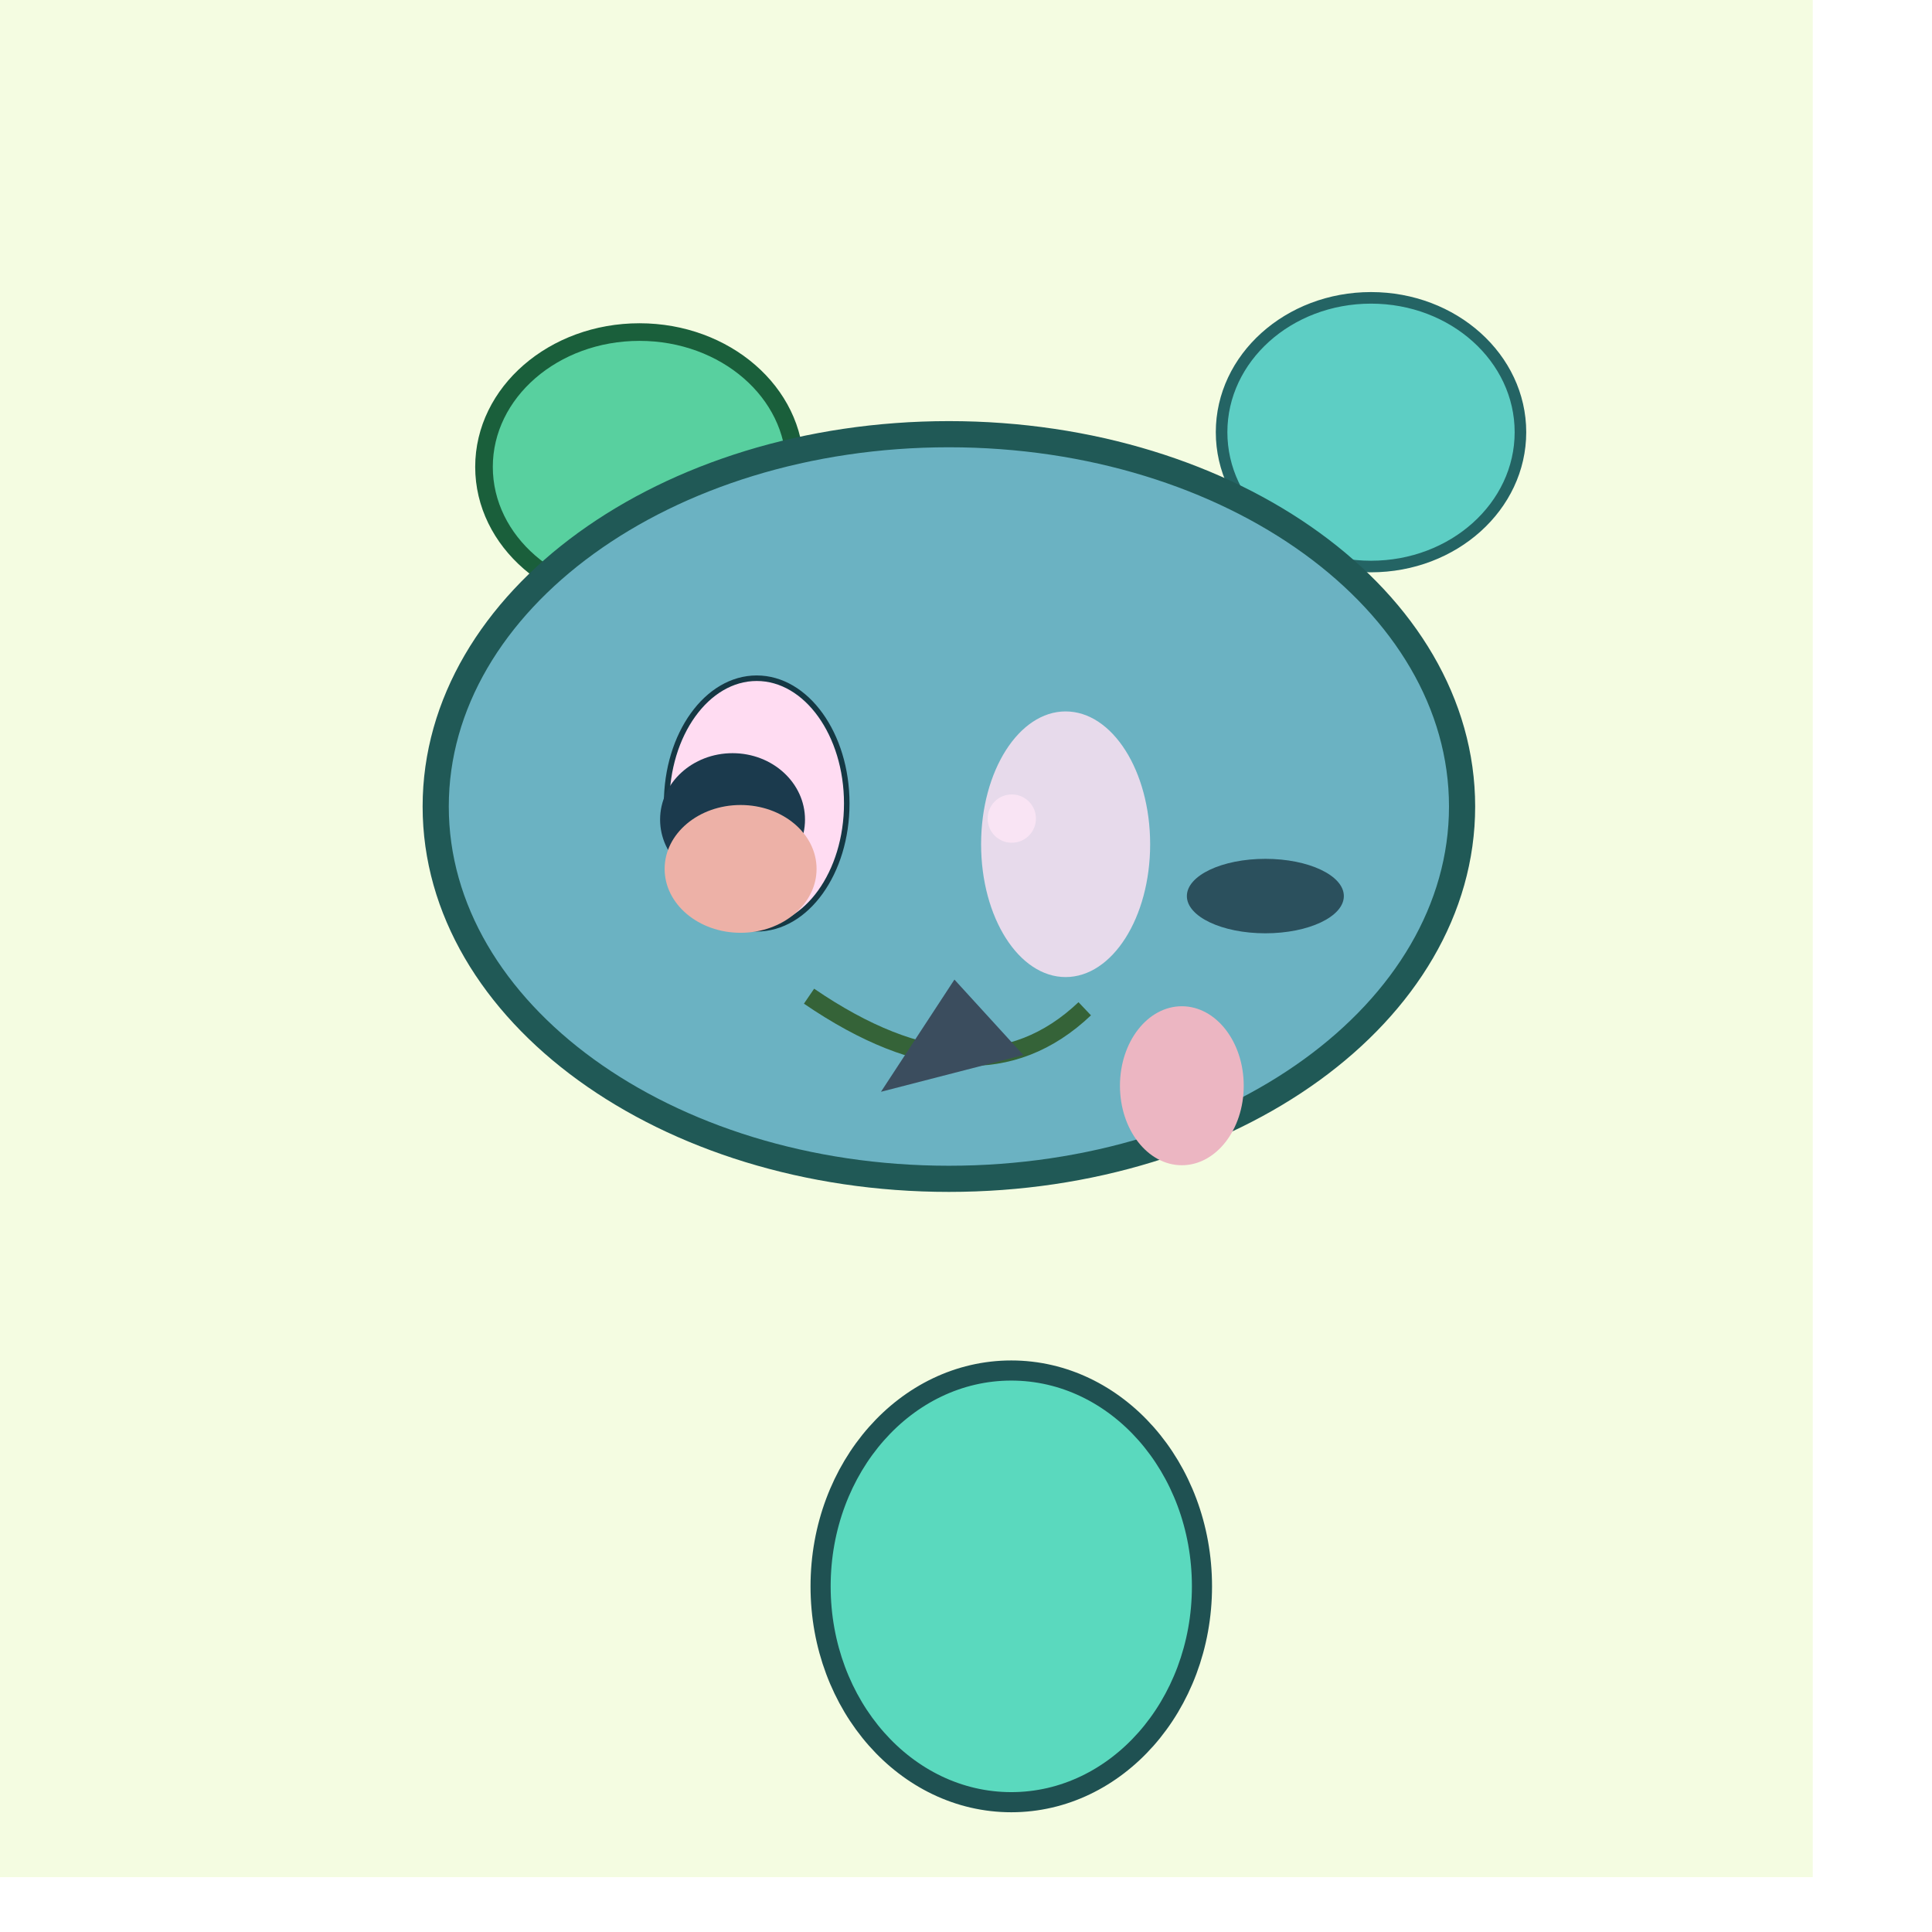
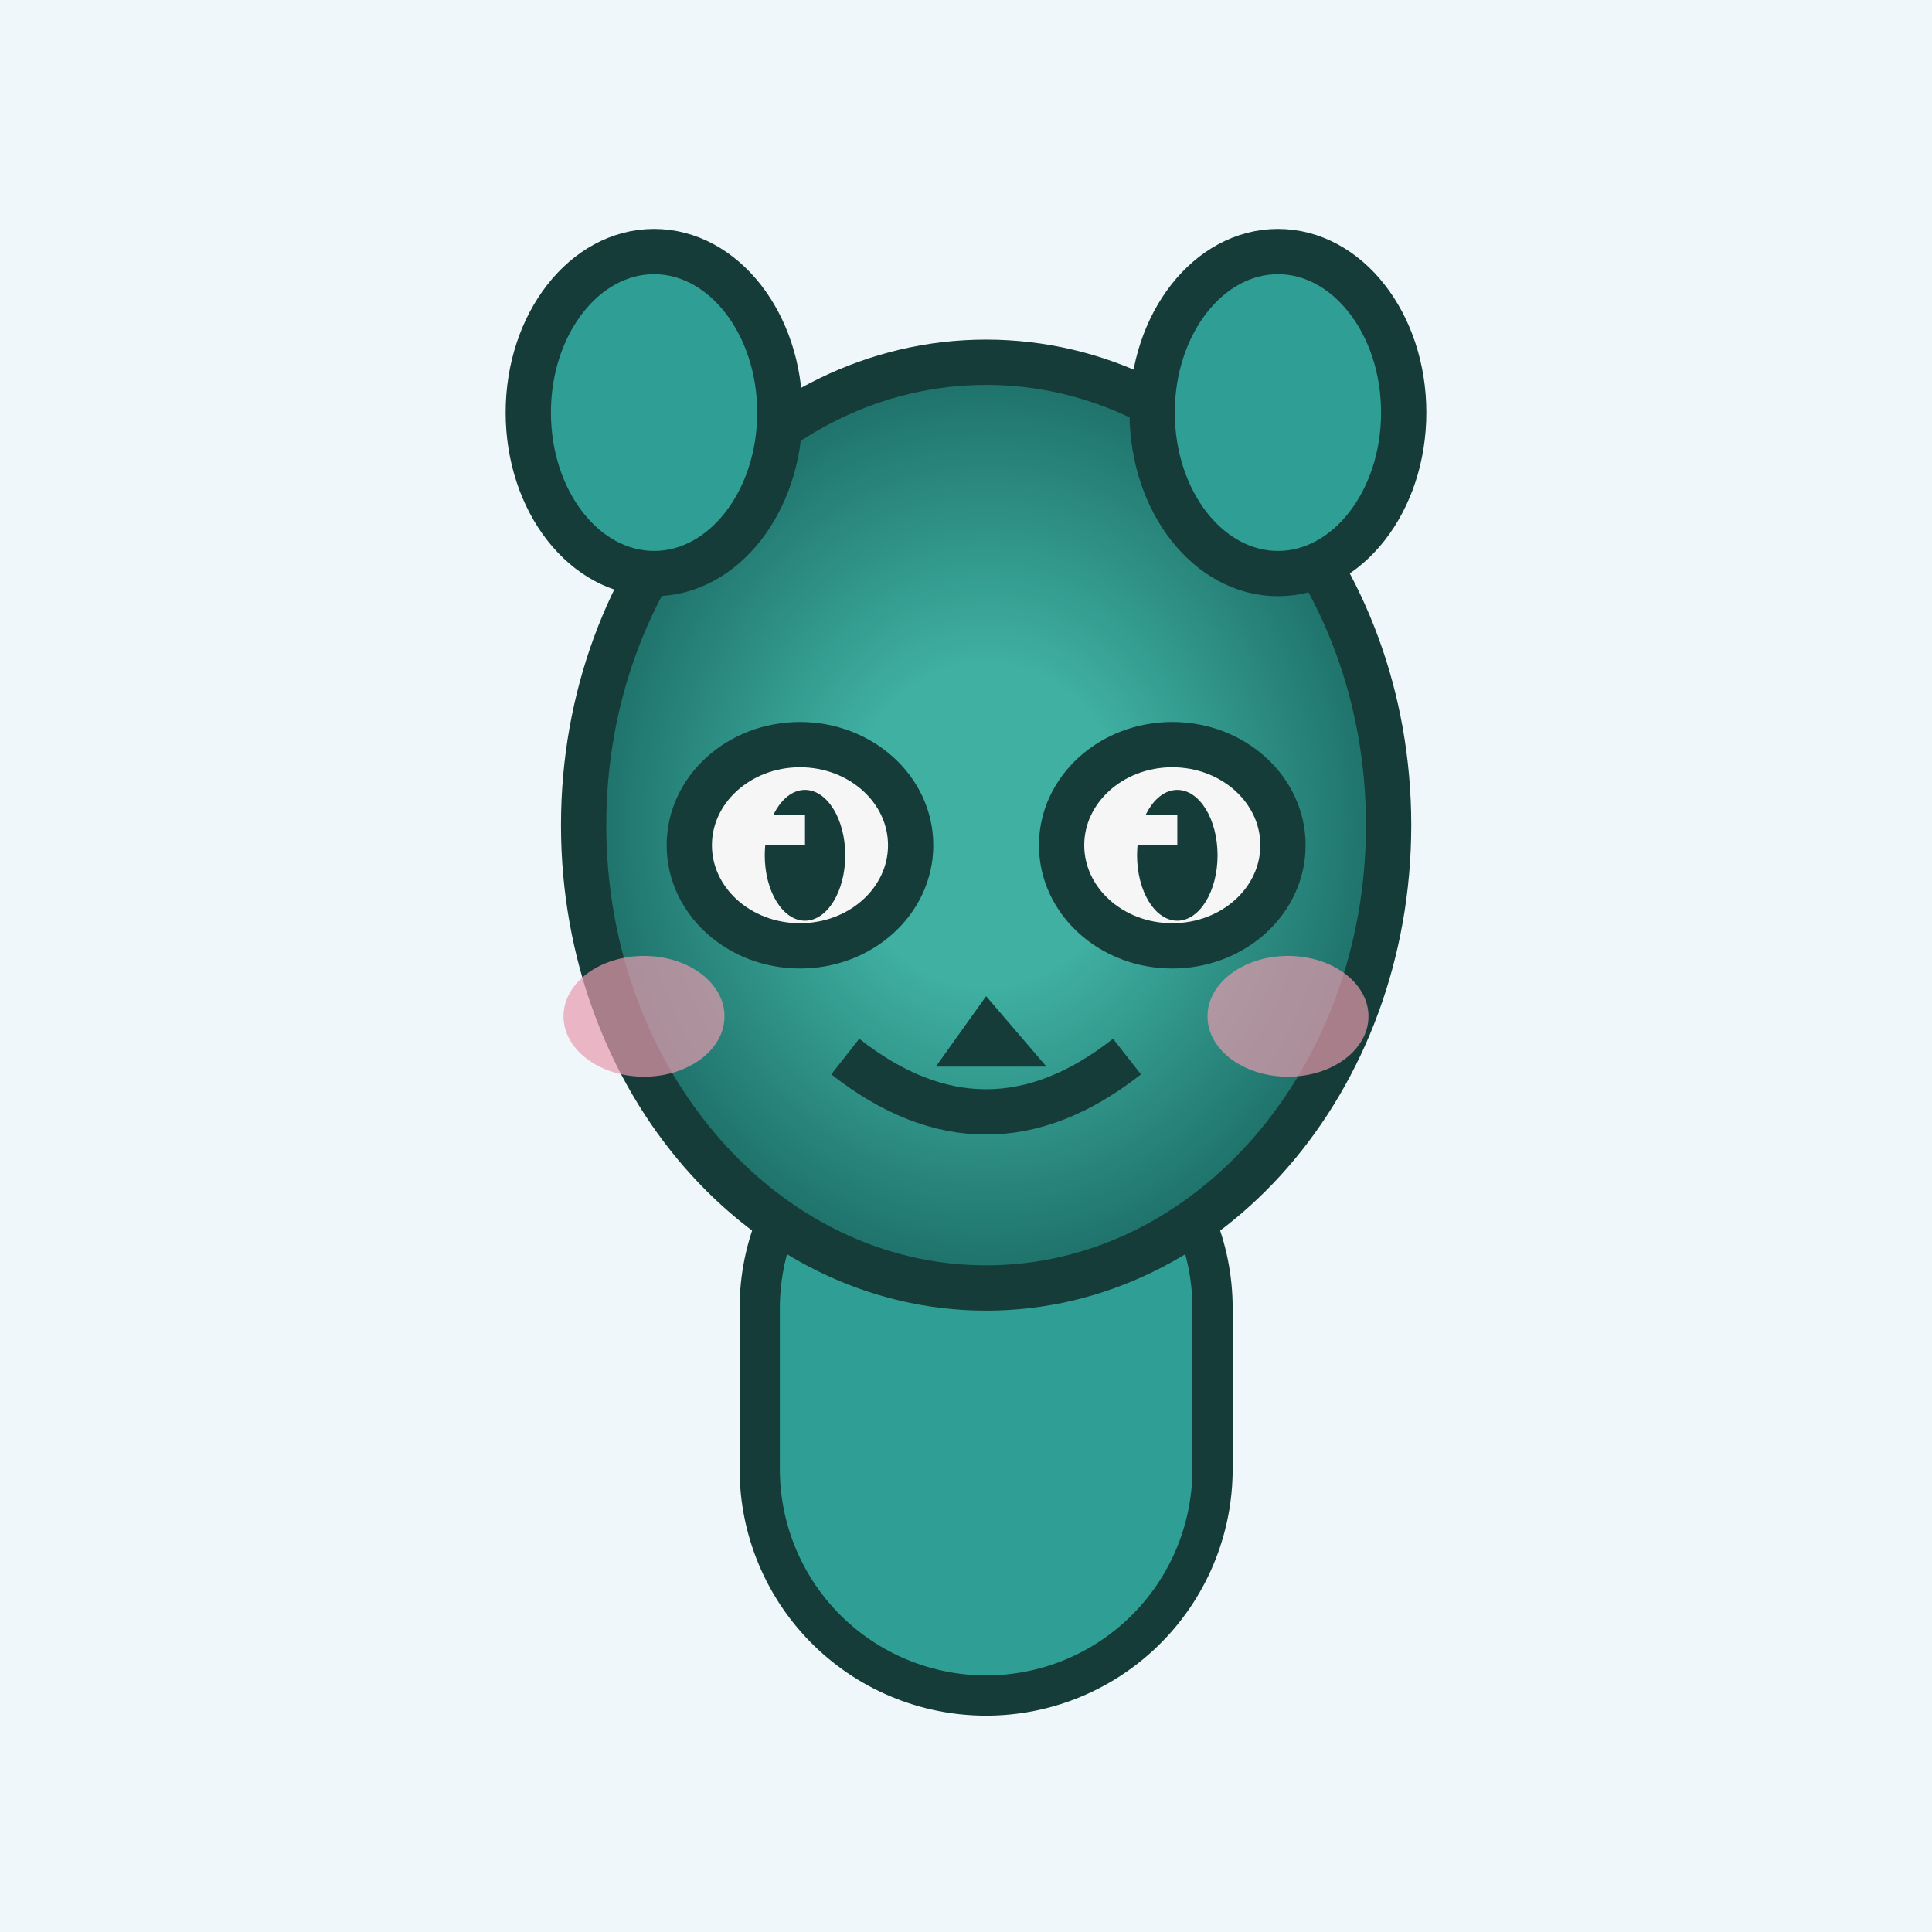
<svg xmlns="http://www.w3.org/2000/svg" viewBox="0 0 384 384">
-   <rect width="360.3" height="373.1" fill="#f4fce1" />
-   <g id="parts">
-     <ellipse cx="127.1" cy="92.8" rx="30.9" ry="26.8" fill="#58d09f" stroke="#1a5f3b" stroke-width="3.5" />
-     <ellipse cx="272.5" cy="85.9" rx="29.7" ry="26.7" fill="#5dcec4" stroke="#246464" stroke-width="2.3" />
-     <ellipse cx="201.0" cy="315.3" rx="37.9" ry="42.9" fill="#5ad9be" stroke="#1f5152" stroke-width="4.0" />
-     <ellipse cx="188.6" cy="160.3" rx="102.0" ry="74.0" fill="#6bb2c2" stroke="#205956" stroke-width="5.2" />
+   <defs>
+     <radialGradient id="fur" cx="0.5" cy="0.5" r="0.5">
+       <stop offset="0.35" stop-color="#3fb0a2" />
+       <stop offset="1" stop-color="#1d6f68" />
+     </radialGradient>
+   </defs>
+   <rect x="0" y="0" width="384" height="384" fill="#f0f7fa" />
+   <g id="core">
+     <line x1="196" y1="260" x2="196" y2="292" stroke="#153c38" stroke-width="98" stroke-linecap="round" />
+     <line x1="196" y1="260" x2="196" y2="292" stroke="#2f9f95" stroke-width="82" stroke-linecap="round" />
+     <ellipse cx="196" cy="164" rx="80" ry="92" fill="url(#fur)" stroke="#153c38" stroke-width="9" />
  </g>
-   <g id="eyes">
-     <ellipse cx="150.4" cy="159.7" rx="17.9" ry="24.9" fill="#ffdcf2" stroke="#153844" stroke-width="1.1" />
-     <ellipse cx="211.8" cy="167.8" rx="16.8" ry="26.4" fill="#e7daeb" stroke="#0c3b38" stroke-width="-2.6" />
-     <ellipse cx="145.6" cy="162.9" rx="14.4" ry="13.2" fill="#1b3a4d" />
-     <ellipse cx="251.5" cy="178.1" rx="15.6" ry="7.4" fill="#2b505d" />
-     <circle cx="140.4" cy="180.8" r="0.2" fill="#e8f3e2" />
-     <circle cx="201.1" cy="162.7" r="4.8" fill="#f9e4f4" />
+   <g id="left">
+     <ellipse cx="130" cy="82" rx="25" ry="32" fill="#2f9f95" stroke="#153c38" stroke-width="9" />
+     <ellipse cx="159" cy="168" rx="22" ry="20" fill="#f6f6f6" stroke="#153c38" stroke-width="9" />
+     <ellipse cx="160" cy="170" rx="8" ry="13" fill="#153c38" />
+     <rect x="152" y="162" width="8" height="6" fill="#f6f6f6" />
  </g>
-   <g id="face">
-     <ellipse cx="147.2" cy="172.7" rx="15.1" ry="12.7" fill="#edb1a7" />
-     <ellipse cx="234.9" cy="215.8" rx="12.3" ry="15.8" fill="#ecb6c2" />
-     <path d="M160.8 198.0 Q194.2 220.8 215.6 200.5" fill="none" stroke="#356338" stroke-width="3.6" />
-     <path d="M189.7 194.7 L175.1 217.0 L203.4 209.7 Z" fill="#3b4d5e" />
+   <g id="right">
+     <ellipse cx="254" cy="82" rx="25" ry="32" fill="#2f9f95" stroke="#153c38" stroke-width="9" />
+     <ellipse cx="233" cy="168" rx="22" ry="20" fill="#f6f6f6" stroke="#153c38" stroke-width="9" />
+     <ellipse cx="234" cy="170" rx="8" ry="13" fill="#153c38" />
+     <rect x="226" y="162" width="8" height="6" fill="#f6f6f6" />
+   </g>
+   <g id="muzzle">
+     <path d="M168 210 Q196 232 224 210" fill="none" stroke="#153c38" stroke-width="9" />
+     <path d="M196 198 L186 212 L208 212 Z" fill="#153c38" />
+   </g>
+   <g id="cheeks">
+     <ellipse cx="128" cy="202" rx="16" ry="12" fill="#e79aae" fill-opacity="0.7" />
+     <ellipse cx="256" cy="202" rx="16" ry="12" fill="#e79aae" fill-opacity="0.7" />
  </g>
</svg>
